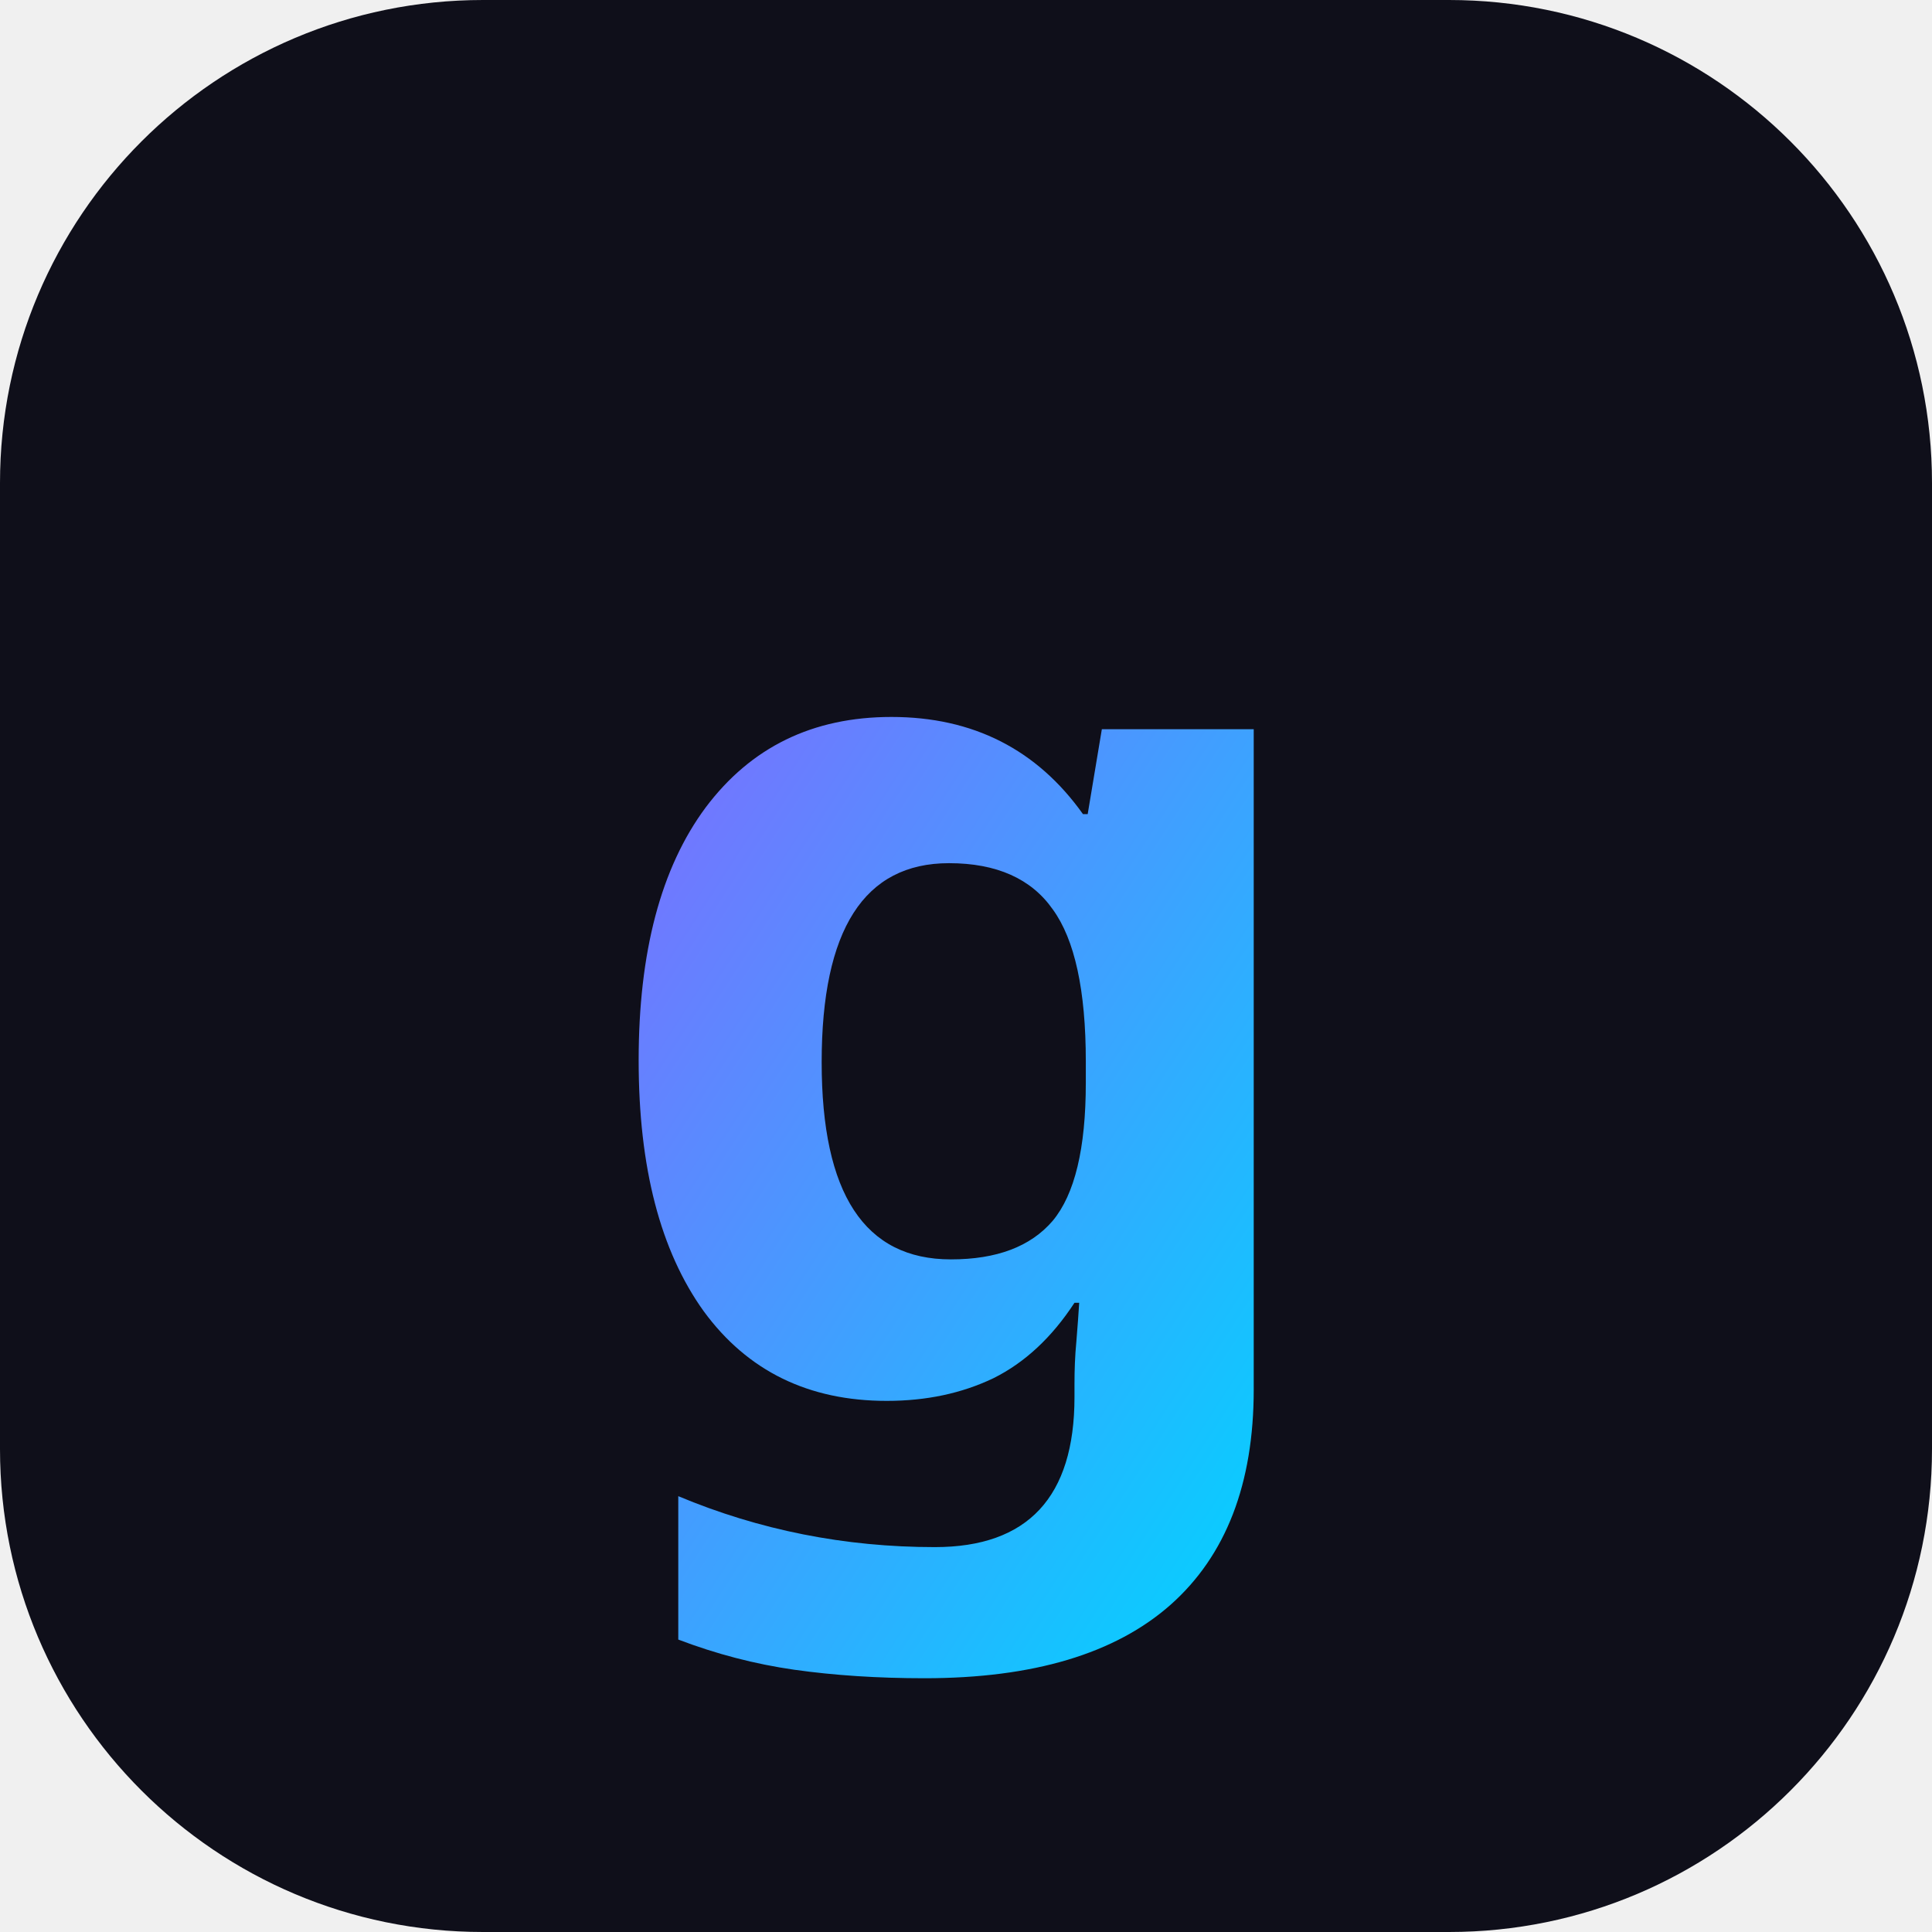
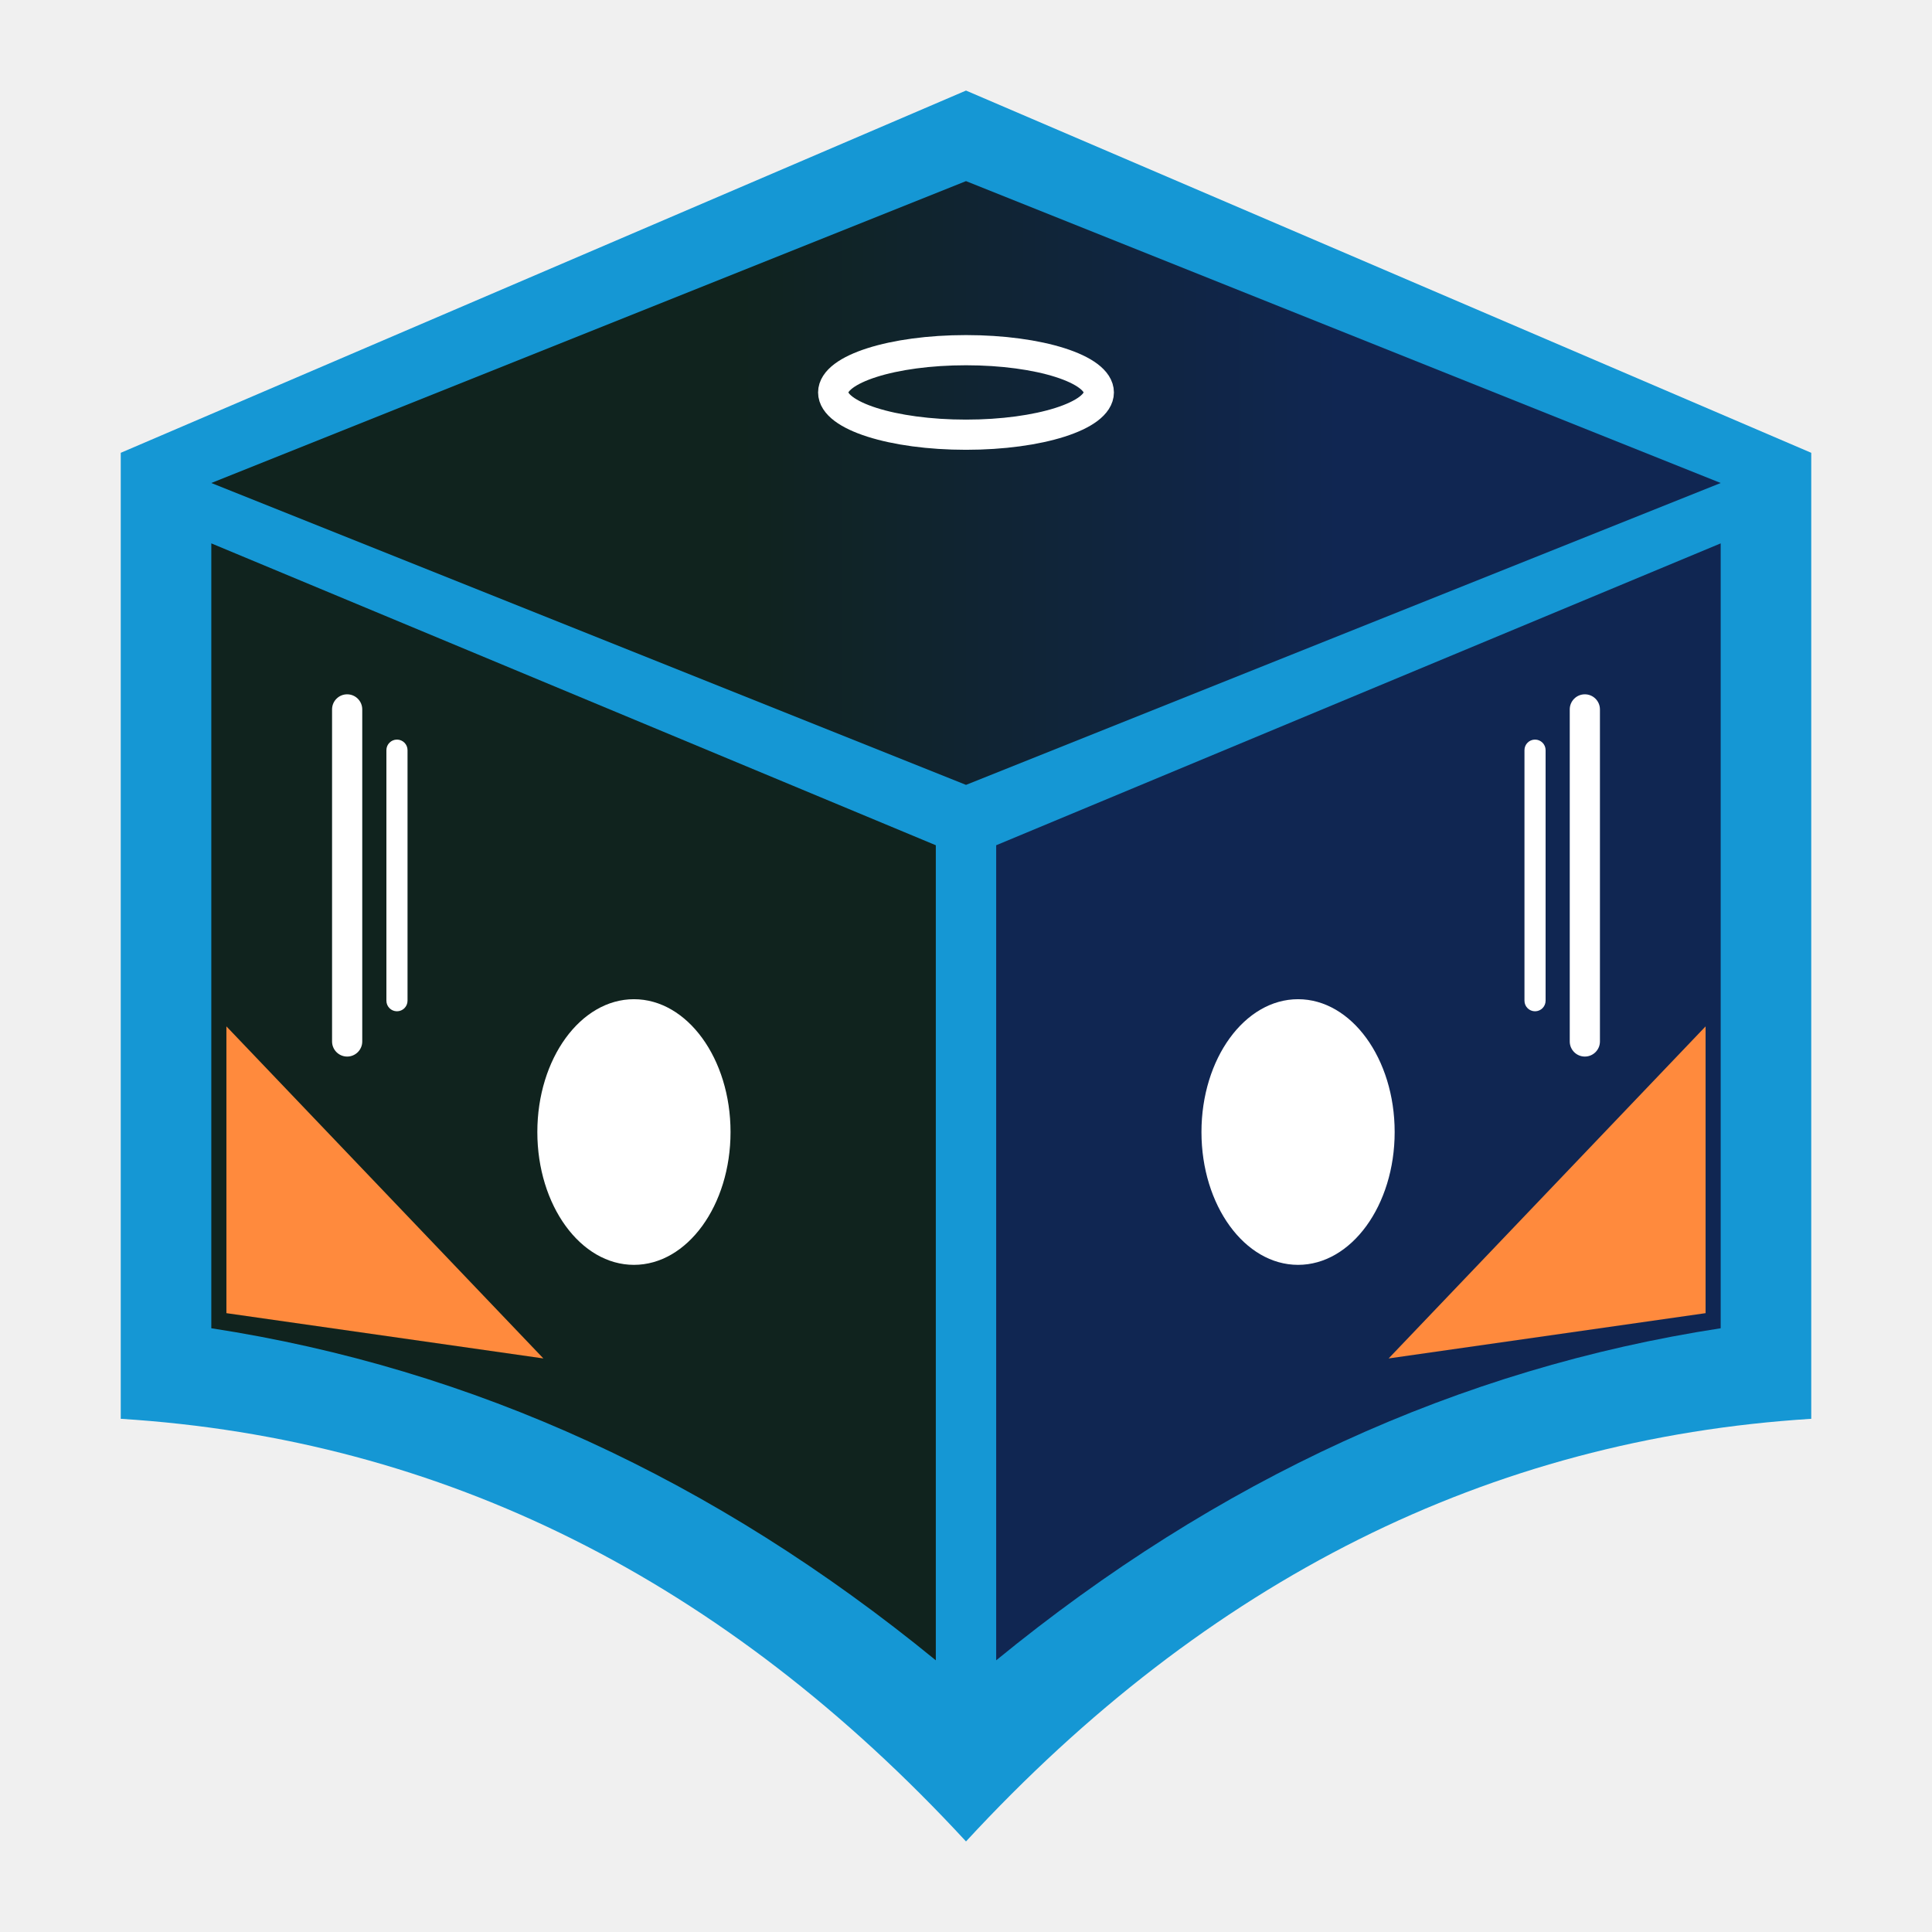
- <svg xmlns="http://www.w3.org/2000/svg" viewBox="0 0 32 32">
+ <svg xmlns="http://www.w3.org/2000/svg" viewBox="0 0 64 64">
  <defs>
-     <linearGradient id="g" x1="0%" y1="0%" x2="100%" y2="100%">
-       <stop offset="0%" stop-color="#7c6eff" />
-       <stop offset="100%" stop-color="#00d4ff" />
+     <linearGradient id="rc-top" x1="0" y1="0" x2="1" y2="0">
+       <stop offset="0.35" stop-color="#10231e" />
+       <stop offset="0.75" stop-color="#102652" />
    </linearGradient>
  </defs>
-   <rect width="32" height="32" rx="8" fill="#0f0f1a" />
-   <text x="16" y="23" text-anchor="middle" fill="url(#g)" font-family="system-ui,sans-serif" font-size="20" font-weight="800">g</text>
+   <path fill="#1597d4" d="M32 3 L60 15 V47 Q44 48 32 61 Q20 48 4 47 V15 Z" />
+   <path fill="url(#rc-top)" d="M32 6 L57 16 L32 26 L7 16 Z" />
+   <path fill="#10231e" d="M7 18 L31 28 V55 Q20 46 7 44 Z" />
+   <path fill="#102652" d="M57 18 L33 28 V55 Q44 46 57 44 Z" />
+   <path fill="#ff8a3d" d="M7.5 34 V43.5 L18 45 Z" />
+   <path fill="#ff8a3d" d="M56.5 34 V43.5 L46 45 Z" />
+   <g fill="#fff">
+     <rect x="11" y="23" width="1" height="12" rx=".5" />
+     <rect x="12.8" y="24.5" width=".7" height="9" rx=".35" />
+     <rect x="52" y="23" width="1" height="12" rx=".5" />
+     <rect x="50.5" y="24.5" width=".7" height="9" rx=".35" />
+   </g>
+   <ellipse cx="21" cy="37.5" rx="3.2" ry="4.4" fill="#fff" />
+   <ellipse cx="43" cy="37.5" rx="3.2" ry="4.4" fill="#fff" />
+   <ellipse cx="32" cy="13" rx="4.4" ry="1.4" fill="none" stroke="#fff" stroke-width="1" />
</svg>
